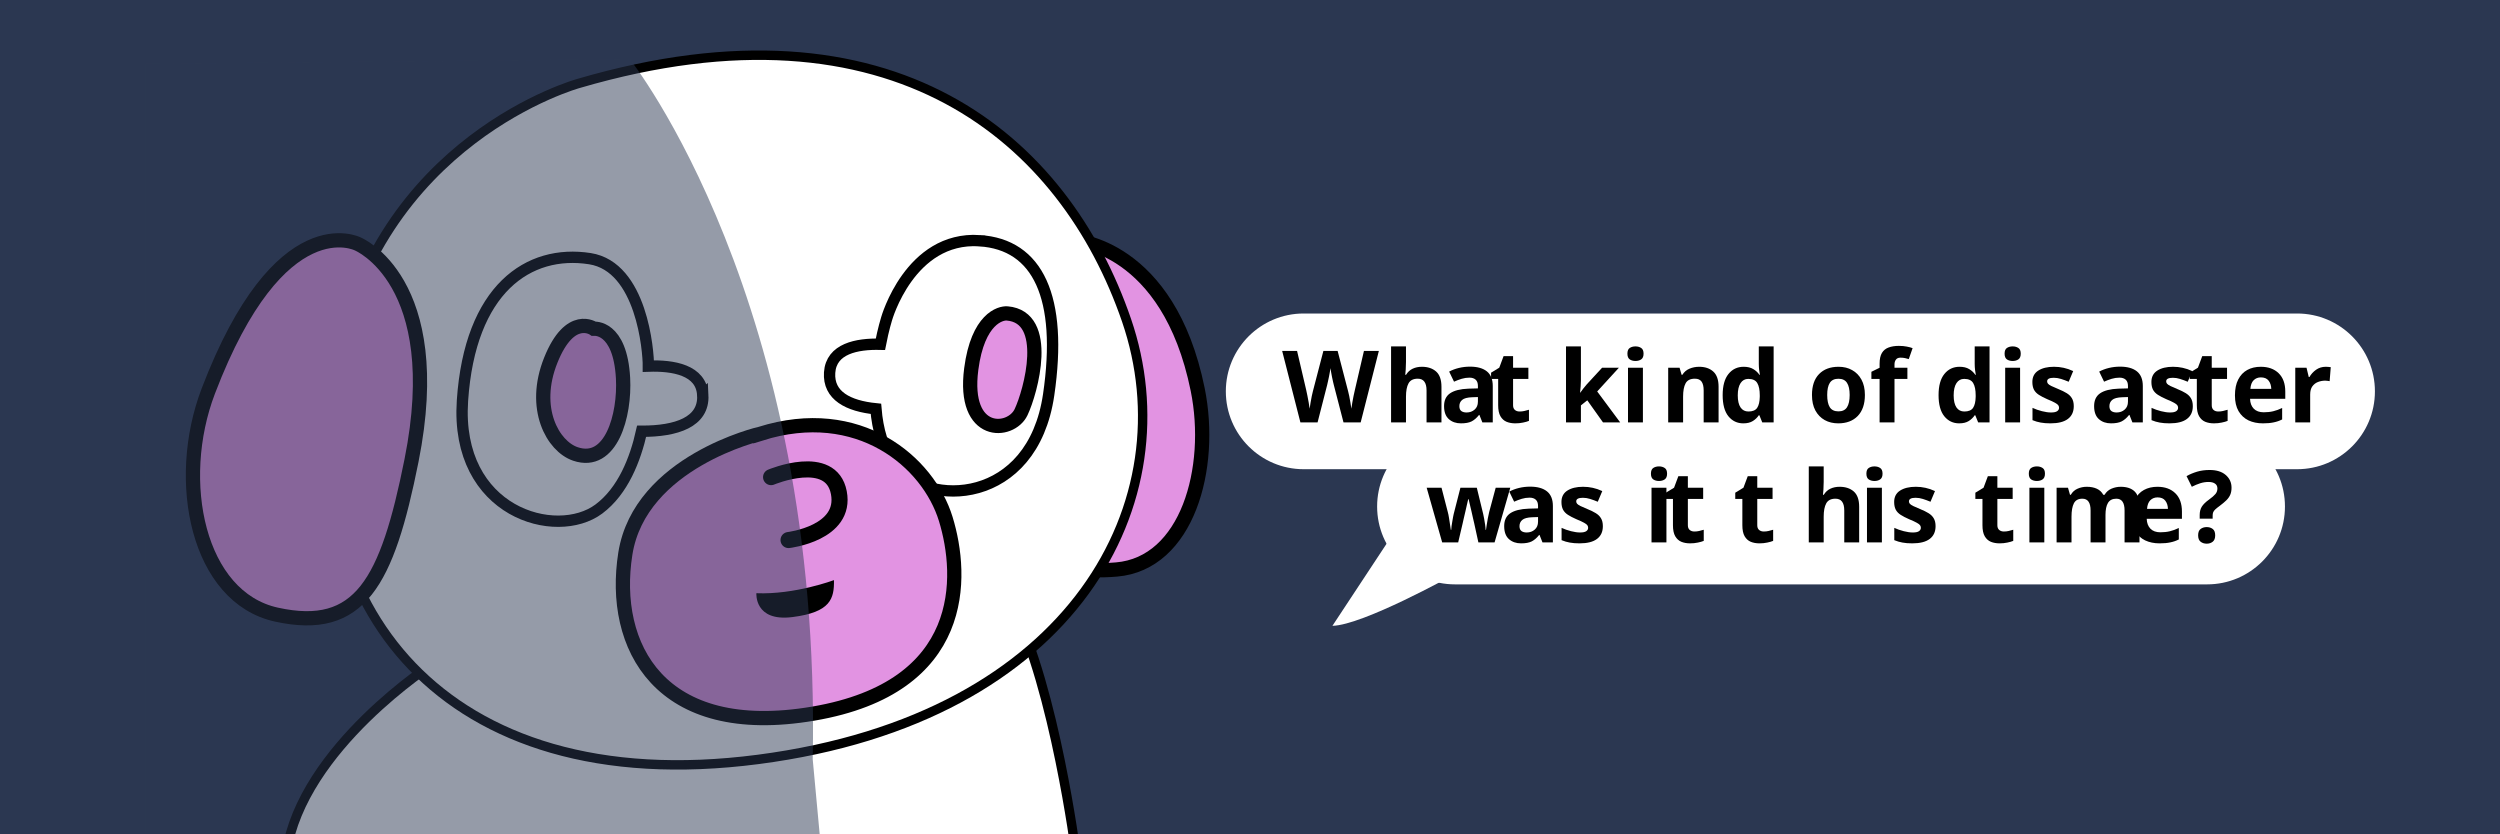
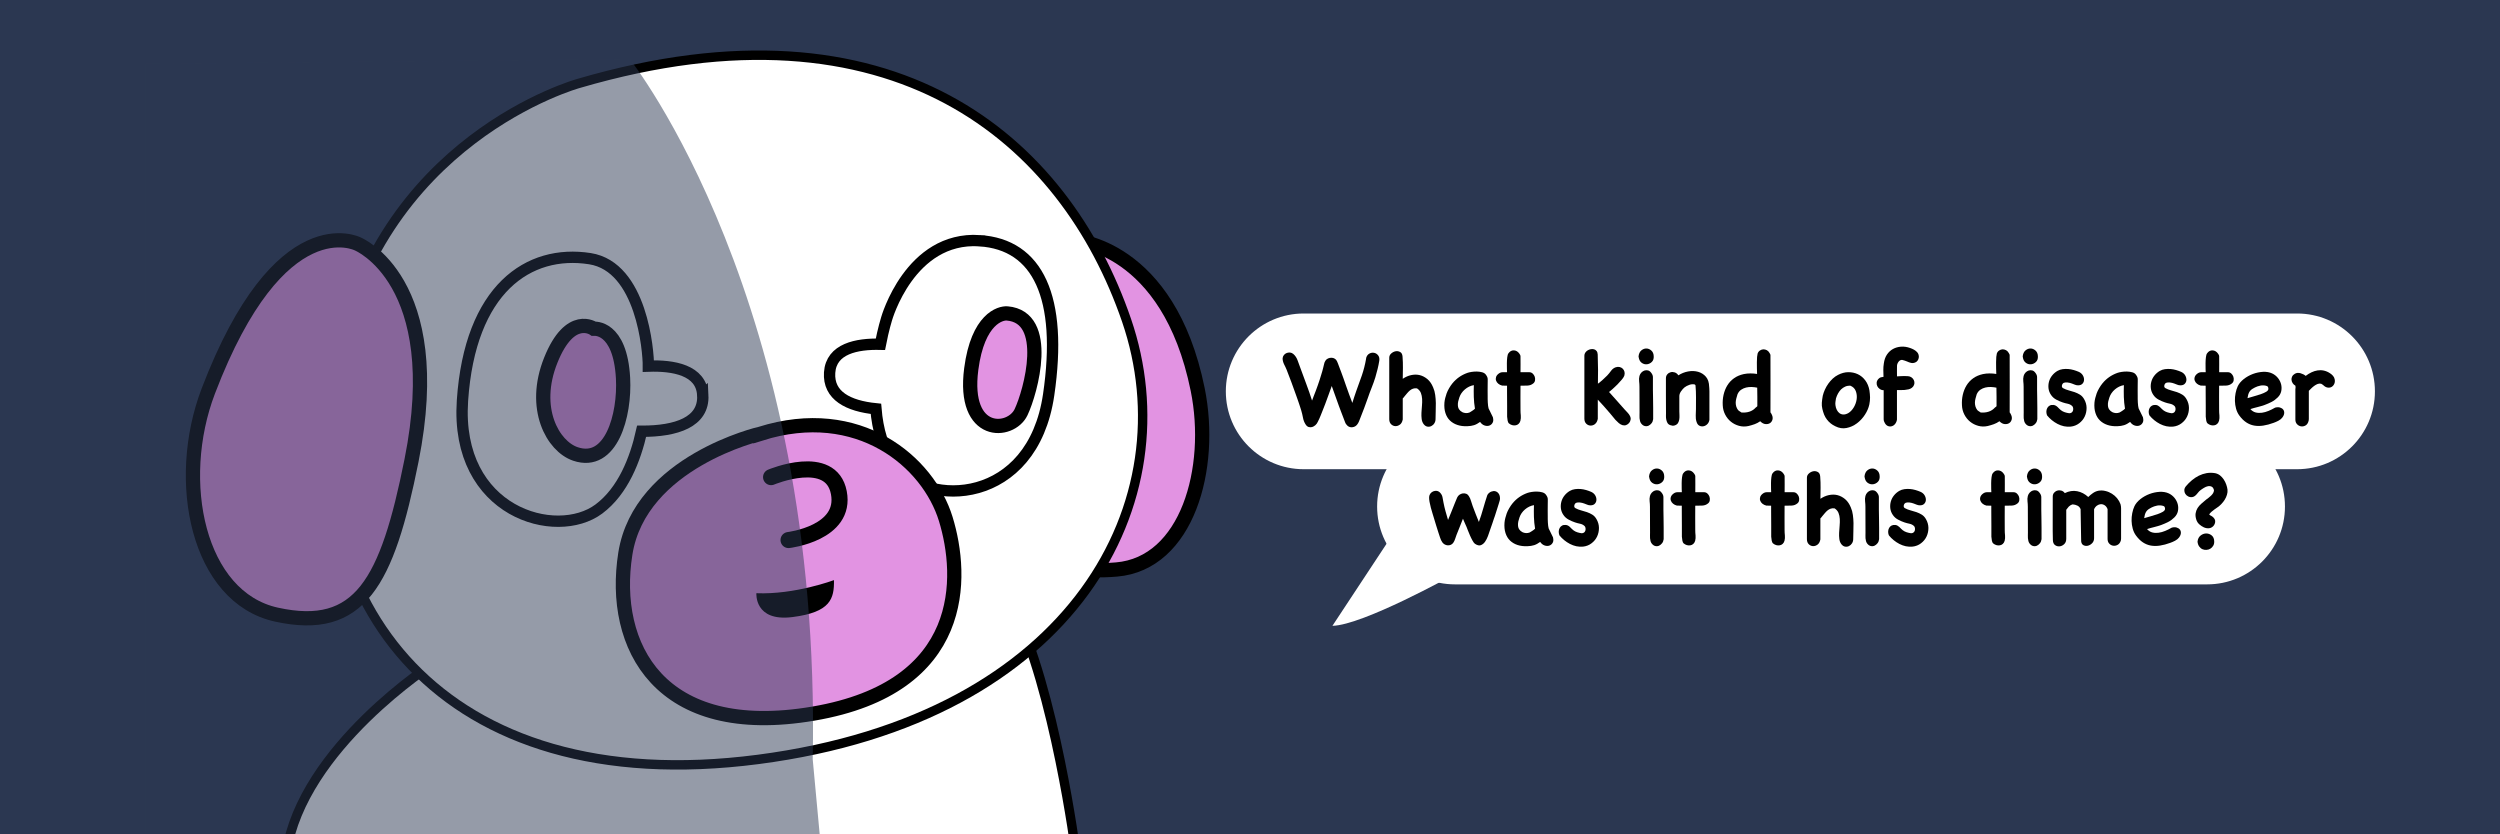
<svg xmlns="http://www.w3.org/2000/svg" id="Layer_1" data-name="Layer 1" width="600" height="200" viewBox="0 0 600 200">
  <rect x="-7.32" y="-4.96" width="614.64" height="209.92" fill="#2b3751" />
  <path d="M104.1,159.16s-31.58,20.21-35.37,45.47h189.47s-5.05-39.16-15.16-59.37l-138.95,13.89Z" fill="#fff" stroke="#000" stroke-linecap="round" stroke-miterlimit="10" stroke-width="2.26" />
  <g>
    <path d="M257.73,57.7s-15.44-1.54-18.75,37.04c-3.31,38.59,13.95,43.22,28.98,41.94,16.99-1.44,23.32-24.3,19.49-43.18-7.05-34.74-29.73-35.81-29.73-35.81Z" fill="#e293e2" stroke="#000" stroke-linecap="round" stroke-miterlimit="10" stroke-width="3.42" />
    <path d="M138.95,20s-48.86,13.31-58.51,68.62c-9.65,55.31,25.13,103.6,101.51,93.64,76.38-9.96,103.14-62.47,88.42-105.39-14.87-43.34-55.9-78.98-131.42-56.87Z" fill="#fff" stroke="#000" stroke-linecap="round" stroke-miterlimit="10" stroke-width="2.26" />
    <path d="M235.08,57.76c-16.74-1.05-22.31,18.79-22.31,18.79,0,0-.76,2.41-1.47,6.07-5.65-.14-11.81,1.04-12.19,6.8-.36,5.56,4.47,8.03,11.11,8.7.4,4.87,1.68,9.73,4.55,13.57,7.64,10.2,33.01,9.68,36.91-16.96,3.42-23.37-2.55-36.08-16.6-36.96Z" fill="#fff" stroke="#000" stroke-linecap="round" stroke-miterlimit="10" stroke-width="2.72" />
    <path d="M85.86,58.54s-18.71-9.63-35.87,35.32c-8.28,21.68-2.51,49.51,16.36,53.65,20.07,4.41,26.56-7.73,32.41-36.97,8.64-43.18-12.9-52-12.9-52Z" fill="#e293e2" stroke="#000" stroke-linecap="round" stroke-miterlimit="10" stroke-width="3.42" />
    <g>
      <path d="M168.66,94.85c-.3-6.1-7.16-7.19-13.05-6.98.03-3.55-1.56-23.83-14.03-25.79-14.73-2.3-28.79,7.23-30.59,34.09-1.8,26.86,22.53,33.62,32.74,25.99,5.78-4.32,8.74-11.86,10.26-18.66,8.33.02,15-2.17,14.68-8.66Z" fill="none" stroke="#000" stroke-linecap="round" stroke-miterlimit="10" stroke-width="2.72" />
      <path d="M142.52,78.9s-5.69-4.04-10.33,7.54c-4.65,11.58.5,20.68,5.91,22.51,8.58,2.91,11.91-9.27,11.43-18.19-.69-12.58-7-11.86-7-11.86Z" fill="#e293e2" stroke="#000" stroke-linecap="round" stroke-miterlimit="10" stroke-width="3.42" />
    </g>
    <path d="M241.72,75.22c-1.56-.13-7.04,1.21-8.62,13.35-2.12,16.3,9.49,15.54,11.95,10.36,2.34-4.92,7.27-22.79-3.33-23.71Z" fill="#e293e2" stroke="#000" stroke-linecap="round" stroke-miterlimit="10" stroke-width="3.42" />
    <path d="M182.49,104.09s-28.91,6.68-32.41,28.8c-3.49,22.12,8.14,44.71,45.18,38.37,37.04-6.35,35.95-32.9,31.73-46.68-4.22-13.78-20.93-27.9-44.5-20.48Z" fill="#e293e2" stroke="#000" stroke-linecap="round" stroke-miterlimit="10" stroke-width="3.42" />
    <path d="M185.06,114.51s14.38-6.05,16.26,3.71c1.88,9.76-12.07,11.39-12.07,11.39" fill="none" stroke="#000" stroke-linecap="round" stroke-miterlimit="10" stroke-width="3.86" />
    <path d="M200.14,139.23s-9.41,3.53-18.61,3.14c0,0-.54,6.89,8.64,5.73,9.17-1.16,10.06-4.41,9.98-8.87Z" />
    <path d="M151.16,14.21s46.11,57.79,43.89,168l2.12,22.82-162.22-.54V15.32l116.21-1.11Z" fill="#2b3751" opacity=".5" />
  </g>
  <g>
    <rect x="294.2" y="75.24" width="275.78" height="37.37" rx="18.68" ry="18.68" fill="#fff" />
    <rect x="330.51" y="102.88" width="217.88" height="37.37" rx="18.68" ry="18.68" fill="#fff" />
    <path d="M348.47,138.15s-21.37,11.88-28.69,12.05l14.71-22.3,13.99,10.25Z" fill="#fff" />
  </g>
-   <text transform="translate(307.72 101.37)" font-family="ChalkboardSE-Bold, 'Chalkboard SE'" font-size="24" font-weight="700">
-     <tspan x="0" y="0" letter-spacing="0em">W</tspan>
-     <tspan x="24.26" y="0">h</tspan>
-     <tspan x="37.84" y="0" letter-spacing="-.07em">a</tspan>
-     <tspan x="49.59" y="0">t ki</tspan>
-     <tspan x="90.77" y="0" letter-spacing=".05em">n</tspan>
-     <tspan x="104.64" y="0">d of dis</tspan>
-     <tspan x="193.85" y="0" letter-spacing=".01em">a</tspan>
-     <tspan x="207.54" y="0" letter-spacing="-.05em">s</tspan>
-     <tspan x="217.27" y="0" letter-spacing="-.05em">t</tspan>
-     <tspan x="227.59" y="0" letter-spacing=".02em">e</tspan>
-     <tspan x="241.27" y="0">r </tspan>
-     <tspan x="34.45" y="28.8">w</tspan>
-     <tspan x="52.27" y="28.8" letter-spacing=".01em">a</tspan>
-     <tspan x="65.95" y="28.8">s </tspan>
-     <tspan x="86.77" y="28.8" letter-spacing="-.07em">i</tspan>
-     <tspan x="91.54" y="28.8">t t</tspan>
-     <tspan x="124.51" y="28.8" letter-spacing=".02em">h</tspan>
-     <tspan x="138.48" y="28.8">is </tspan>
-     <tspan x="165.82" y="28.8" letter-spacing="0em">t</tspan>
-     <tspan x="177.46" y="28.8">i</tspan>
-     <tspan x="183.99" y="28.8" letter-spacing=".02em">m</tspan>
-     <tspan x="202.79" y="28.8">e?</tspan>
-   </text>
+   <g>
+     <path d="M327.85,85.99c.14-.53.4-.9.77-1.11.37-.21.75-.28,1.14-.21.39.07.72.27.98.6.27.33.36.76.29,1.29-.11.67-.24,1.34-.41,2.02-.17.67-.35,1.34-.54,1.99-.27.85-.56,1.68-.89,2.49-.33.81-.63,1.64-.92,2.49-.28.8-.57,1.59-.86,2.37-.29.79-.6,1.58-.92,2.37-.11.27-.22.54-.33.84-.12.29-.26.54-.44.76-.27.35-.63.57-1.09.64-.46.07-.87-.04-1.22-.34-.28-.25-.49-.55-.61-.91-.12-.36-.26-.71-.4-1.05-.16-.42-.34-.89-.54-1.41-.2-.51-.38-.97-.52-1.38-.3-.8-.59-1.6-.86-2.4-.27-.8-.56-1.6-.86-2.4-.25.74-.51,1.46-.78,2.16-.27.7-.53,1.41-.78,2.13-.19.48-.38.95-.56,1.43-.18.48-.36.95-.56,1.41-.12.32-.23.56-.31.73-.08.17-.21.43-.38.78-.12.28-.31.53-.56.76-.25.22-.51.37-.78.45-.27.08-.55.07-.84-.01-.28-.09-.53-.3-.74-.64-.3-.46-.51-1-.62-1.62-.12-.62-.25-1.18-.41-1.7-.11-.32-.21-.64-.3-.95-.1-.32-.2-.63-.31-.93-.11-.32-.22-.64-.33-.95s-.23-.63-.33-.93c-.35-1.03-.72-2.04-1.1-3.04-.38-1-.76-2-1.15-3.01-.07-.21-.17-.43-.29-.65-.12-.22-.24-.45-.34-.69-.11-.24-.19-.48-.25-.72-.06-.24-.08-.47-.07-.7.04-.3.15-.56.33-.77.19-.21.4-.37.65-.46.25-.1.51-.13.8-.11.28.03.54.14.77.33.48.41.84.95,1.07,1.62.24.67.46,1.29.68,1.86.25.62.48,1.24.69,1.87.21.63.44,1.25.69,1.87.25.67.49,1.34.72,1.99.23.65.45,1.32.66,1.99.07-.16.13-.32.19-.49.05-.17.11-.34.19-.52.35-.88.69-1.76.99-2.63.31-.87.6-1.75.86-2.65.09-.25.16-.5.23-.76.06-.26.13-.51.2-.76.12-.42.2-.76.24-.99.04-.24.14-.5.32-.78.16-.25.37-.43.64-.54.27-.11.54-.17.82-.16.28,0,.54.08.78.23.24.14.42.35.54.64.05.11.12.27.21.49.09.22.18.46.27.72.09.26.18.5.27.72.09.22.15.38.19.49.21.57.42,1.12.61,1.67.19.55.39,1.11.58,1.67.25.73.5,1.44.76,2.13.26.7.52,1.39.78,2.08.16-.46.31-.93.45-1.41.14-.48.3-.95.48-1.41.48-1.27.93-2.55,1.37-3.82.43-1.27.76-2.57.99-3.9l.03-.16Z" />
+     <path d="M335.97,101.91c-.35.26-.72.38-1.1.36-.38-.02-.72-.17-1.01-.46-.29-.29-.44-.69-.44-1.21v-14.74c0-.41.16-.75.48-1.03.32-.28.67-.46,1.06-.53.39-.07.75,0,1.09.19.34.19.52.56.56,1.09.07.92.1,1.82.09,2.69,0,.88-.02,1.75-.04,2.64.65-.44,1.33-.74,2.04-.89.71-.15,1.39-.15,2.04.01.65.16,1.26.48,1.83.95.57.48,1.03,1.14,1.38,1.99.25.57.42,1.17.5,1.82.09.65.14,1.3.15,1.96,0,.66,0,1.32-.03,1.98-.03.65-.04,1.27-.04,1.86,0,.37-.1.71-.29,1.01-.19.3-.44.52-.73.66-.29.14-.6.19-.93.13-.33-.05-.62-.25-.89-.58-.27-.35-.43-.77-.49-1.25-.06-.48-.08-.99-.05-1.52.03-.54.07-1.09.12-1.66.05-.57.07-1.11.04-1.63-.03-.52-.13-1-.3-1.45-.18-.44-.49-.8-.93-1.09-.35-.05-.67-.03-.95.07-.28.1-.54.24-.77.44-.23.19-.45.42-.65.66-.2.25-.41.5-.62.74-.05.09-.11.17-.19.25-.07.08-.15.16-.24.25v5.04c-.11.58-.34,1-.69,1.26Z" />
+     <path d="M358.3,100.2c.14.51.11.94-.08,1.27-.19.34-.46.56-.81.68-.34.11-.72.1-1.13-.04-.41-.14-.76-.42-1.06-.85-.5.37-.98.63-1.45.78-.47.15-1,.23-1.6.25-.9.04-1.71-.07-2.41-.31-.71-.24-1.3-.6-1.79-1.07-.49-.48-.84-1.07-1.07-1.79-.23-.72-.31-1.54-.24-2.48.04-.39.1-.77.2-1.14.1-.37.21-.73.33-1.09.14-.39.34-.8.6-1.25.26-.44.52-.82.78-1.14.95-1.17,2.15-2.01,3.58-2.52.25-.09.58-.17,1.01-.24.42-.07.85-.1,1.29-.09.43,0,.85.07,1.25.17.4.11.69.29.89.56.16.21.27.4.34.56.07.16.11.33.12.5,0,.18,0,.37,0,.57,0,.2-.01.46-.01.76,0,.5,0,.98-.01,1.45,0,.47,0,.94.01,1.42v.62c0,.26,0,.53.03.81.02.28.04.55.07.81.03.26.07.46.12.62l1.06,2.17ZM352.67,99.01c.19-.12.42-.26.66-.41.25-.15.47-.32.66-.52-.16-.94-.25-1.87-.28-2.81-.03-.94-.02-1.88.01-2.84-.8.14-1.51.49-2.15,1.03-.64.55-1.08,1.19-1.33,1.94-.11.3-.19.61-.27.93-.07.32-.1.63-.08.93.02.41.12.75.32,1.02.19.27.43.48.7.62.27.14.57.22.88.24.31.02.6-.03.86-.13Z" />
+     <path d="M360.5,92.54c-.35-.09-.66-.24-.91-.45-.26-.21-.43-.46-.53-.74-.1-.28-.1-.57,0-.88.1-.3.31-.57.65-.82.28-.21.6-.32.95-.32h1.03c0-.12,0-.39-.03-.81-.02-.42-.02-.87-.01-1.37,0-.49.04-.97.09-1.42.05-.45.15-.76.29-.94.35-.49.79-.73,1.31-.7.52.03.95.28,1.29.76.07.09.14.19.2.32.06.12.09.24.09.34.02.64.02,1.27.01,1.91,0,.64-.01,1.27-.01,1.91h2.1c.32,0,.59.11.82.32.23.21.39.46.49.74.1.28.12.57.08.88-.04.3-.18.55-.41.74-.41.34-.88.51-1.42.53-.54.02-1.09.03-1.66.03,0,.97,0,1.95-.01,2.92,0,.97,0,1.95.01,2.92,0,.42.02.86.07,1.3.04.44.01.87-.09,1.27-.09.32-.24.57-.45.76-.21.19-.45.3-.72.34-.27.04-.54.03-.82-.05-.28-.08-.55-.23-.8-.44-.12-.12-.22-.34-.28-.64-.06-.3-.1-.62-.12-.95-.02-.39-.02-.8,0-1.25v-1.38c0-.57,0-1.15-.01-1.76s-.01-1.19-.01-1.74v-1.3l-1.19-.03Z" />
+     <path d="M382.8,101.78c-.35.26-.72.38-1.1.36-.38-.02-.72-.17-1.01-.46-.29-.29-.44-.69-.44-1.21v-15.12c0-.27.07-.51.23-.73.15-.22.34-.4.57-.54.23-.14.48-.23.76-.28.27-.04.53-.04.76.03.23.06.43.19.6.4.17.2.26.48.28.84.05,1.38.08,2.62.08,3.71s0,2.2-.03,3.31c.41-.3.79-.61,1.15-.94.36-.33.72-.67,1.07-1.02.32-.34.63-.71.93-1.13.3-.42.68-.7,1.14-.86.34-.11.65-.12.94-.05.29.07.54.21.74.41.2.2.34.45.41.74.07.29.05.61-.05.94-.09.25-.29.56-.6.93-.31.37-.65.75-1.03,1.14-.38.39-.76.75-1.13,1.07-.37.33-.67.58-.9.76.62.67,1.23,1.35,1.83,2.04.6.69,1.21,1.38,1.83,2.07.27.3.52.57.76.81.24.24.45.53.62.86.14.28.19.57.13.88-.05.3-.17.56-.36.78s-.42.38-.69.49c-.27.11-.57.11-.89.03-.3-.09-.59-.25-.88-.49-.28-.24-.55-.5-.81-.78-.26-.28-.5-.57-.73-.88-.23-.3-.44-.56-.64-.77-.48-.55-.95-1.09-1.42-1.63-.47-.54-.95-1.06-1.45-1.58v4.61c-.11.58-.34,1-.69,1.26Z" />
+     <path d="M393.25,85.54c.07-.65.3-1.14.68-1.45.38-.31.78-.46,1.21-.45.42,0,.82.17,1.18.49.36.32.55.77.57,1.35.04.6-.12,1.07-.46,1.39-.34.33-.74.51-1.18.56-.44.04-.86-.07-1.25-.36-.39-.28-.63-.73-.72-1.35l-.03-.19ZM396.75,100.63c-.04.35-.16.67-.37.94-.21.27-.46.47-.73.6-.27.12-.57.15-.89.08-.32-.07-.6-.27-.85-.58-.14-.18-.24-.38-.3-.6-.06-.22-.1-.45-.12-.69-.02-.24-.02-.48-.01-.72,0-.24.01-.45.01-.65-.02-1.04-.02-2.08-.01-3.1,0-1.03,0-2.06-.01-3.1,0-.42-.03-.85-.08-1.29-.05-.43-.03-.86.08-1.29.09-.32.24-.59.46-.82.22-.23.47-.39.74-.48.27-.09.56-.1.85-.03.29.07.54.26.76.56.28.35.42.7.42,1.05v3.06c0,.6,0,1.19.03,1.78.02.85.03,1.7.03,2.55v2.73Z" />
+     <path d="M410.27,100.68c-.05.44-.22.8-.49,1.09-.27.28-.58.46-.93.53-.34.07-.68.03-.99-.13-.32-.16-.55-.47-.69-.93-.16-.49-.22-1.01-.19-1.55.04-.54.05-1.04.05-1.5,0-.95,0-1.9.01-2.85,0-.95-.03-1.9-.12-2.85-.02-.04-.04-.07-.05-.09-.02-.03-.05-.07-.11-.12-.41-.11-.84-.08-1.3.08-.46.16-.85.36-1.17.61-.28.23-.56.54-.84.94-.27.4-.41.78-.41,1.15v3.66c0,.28,0,.59.03.93.02.34,0,.66-.04.98-.04.32-.15.61-.3.88-.16.27-.42.46-.77.58-.19.07-.38.1-.54.08-.17-.02-.35-.06-.54-.13-.32-.11-.55-.29-.69-.54-.14-.26-.24-.53-.29-.82s-.08-.57-.07-.85c0-.27.01-.49.01-.65,0-.41,0-.99-.01-1.76,0-.77-.01-1.58-.01-2.43v-4.19c0-.39.11-.71.34-.97.23-.26.5-.42.81-.5.31-.08.64-.06.98.05.34.12.63.35.86.7.71-.46,1.48-.77,2.33-.93.85-.16,1.65-.13,2.4.08.75.21,1.38.61,1.88,1.19.5.58.76,1.39.78,2.41,0,.04,0,.14.03.32.02.18.03.42.03.74v6.79Z" />
+     <path d="M425.1,99.25c.3.51.4.97.31,1.38-.1.41-.3.71-.6.91-.3.2-.67.28-1.1.24-.43-.04-.85-.27-1.26-.68-.42.3-.87.53-1.33.7-.46.17-.95.31-1.46.44-.8.18-1.56.16-2.29-.04-.73-.2-1.38-.53-1.95-.99-.57-.46-1.03-1.03-1.38-1.71-.35-.68-.55-1.42-.58-2.21-.05-.88.01-1.73.2-2.55.19-.81.48-1.56.89-2.23.41-.67.94-1.25,1.6-1.72.66-.48,1.45-.81,2.35-1.01.53-.11,1.06-.16,1.6-.16s1.07.04,1.6.13c-.02-.39-.03-.84-.04-1.34,0-.5-.01-.99-.01-1.47s.02-.91.05-1.29c.04-.38.08-.65.13-.81.12-.32.31-.56.57-.73.26-.17.53-.26.81-.27.28,0,.56.06.84.21.27.15.49.38.65.68.04.09.08.17.13.25.05.08.08.16.08.25.02,2.32.02,4.61.01,6.87,0,2.26-.01,4.55-.01,6.87.07.11.13.19.19.27ZM421.41,97.79c.04-.05.1-.11.2-.16.1-.05.15-.12.15-.21v-2.19c0-.72,0-1.45-.03-2.19-.42-.09-.87-.14-1.33-.16-.46-.02-.91.03-1.34.13-.43.11-.83.28-1.19.53-.36.25-.65.6-.86,1.06-.11.34-.2.67-.29,1.01-.09.34-.14.66-.15.98,0,.32.03.63.12.94.09.31.24.61.45.89.07.07.15.14.25.21.1.07.29.19.57.37.65.05,1.28,0,1.87-.19.59-.18,1.12-.52,1.58-1.03Z" />
+     <path d="M437.45,95.03c.12-.51.3-1.02.52-1.51.22-.49.49-.97.81-1.42.32-.45.68-.86,1.07-1.23.4-.37.83-.67,1.29-.9.81-.42,1.63-.64,2.45-.65.82,0,1.59.16,2.29.49.71.34,1.31.84,1.8,1.5.49.66.82,1.45.98,2.37.09.6.14,1.17.15,1.71,0,.54-.05,1.1-.17,1.68-.18.83-.53,1.66-1.07,2.48-.54.82-1.18,1.51-1.94,2.07-.75.56-1.57.92-2.47,1.1-.89.18-1.79.04-2.69-.42-.41-.19-.77-.42-1.1-.68s-.62-.56-.89-.91c-.3-.39-.54-.8-.7-1.22s-.3-.87-.41-1.33c-.12-.49-.17-.99-.13-1.5.04-.5.1-.99.19-1.47l.03-.16ZM440.64,95.59c-.05.28-.1.56-.13.84-.04.27-.04.55,0,.84.05.41.16.78.33,1.11.17.34.39.6.66.8.27.19.59.3.94.3.35,0,.73-.1,1.14-.33.51-.3.95-.76,1.33-1.39.37-.63.6-1.28.69-1.96.09-.68.02-1.33-.21-1.94-.23-.61-.68-1.05-1.35-1.31-.44,0-.85.08-1.22.25-.37.17-.69.39-.97.66-.27.27-.51.6-.72.97-.2.37-.37.76-.49,1.17Z" />
+     <path d="M454.9,101.69c-.23.28-.5.48-.8.58-.3.11-.61.11-.93,0-.32-.11-.58-.34-.8-.72-.09-.14-.16-.29-.21-.45-.05-.16-.08-.32-.08-.48v-6.97c-.34,0-.64-.09-.92-.28-.27-.19-.48-.42-.61-.69-.13-.27-.18-.57-.15-.88.04-.31.18-.6.42-.86.18-.19.37-.32.57-.38.2-.06.42-.1.65-.12-.02-.55-.03-1.09-.04-1.62s.03-1.06.12-1.59c.11-.83.35-1.54.74-2.12.39-.58.87-1.03,1.45-1.35.57-.32,1.22-.5,1.92-.56.71-.05,1.44.05,2.2.32.32.11.62.24.91.4.29.16.55.36.78.61.16.18.27.38.34.62.07.24.08.48.04.72-.04.24-.13.46-.27.66-.13.2-.32.36-.57.46-.34.14-.67.18-.99.11-.33-.07-.65-.19-.97-.34-.19-.07-.38-.14-.56-.21-.18-.07-.36-.12-.56-.16-.19-.04-.37,0-.53.08-.16.09-.3.21-.41.36-.11.15-.2.32-.27.5s-.09.37-.09.54c-.02.41-.02.82-.01,1.23,0,.42.01.83.01,1.23.27-.02.55-.04.85-.05.3-.02.6-.03.89-.03s.56,0,.81.03c.25.02.44.05.58.11.28.11.51.27.69.49.18.22.29.46.34.72.05.26.03.52-.07.78-.1.27-.27.5-.52.69-.23.18-.5.3-.8.37-.3.07-.62.12-.95.15-.34.03-.66.04-.98.03-.32,0-.6-.01-.85-.01v7.08c-.05.39-.19.72-.42,1.01Z" />
+     <path d="M482.51,99.25c.3.51.4.97.31,1.38-.1.41-.3.71-.6.91-.3.2-.67.28-1.1.24-.43-.04-.85-.27-1.26-.68-.42.3-.87.53-1.33.7-.46.17-.95.31-1.46.44-.8.18-1.56.16-2.29-.04-.73-.2-1.38-.53-1.95-.99-.57-.46-1.03-1.03-1.38-1.71-.35-.68-.55-1.42-.58-2.21-.05-.88.01-1.73.2-2.55.19-.81.48-1.56.89-2.23.41-.67.94-1.25,1.6-1.72.66-.48,1.45-.81,2.35-1.01.53-.11,1.06-.16,1.6-.16s1.07.04,1.6.13c-.02-.39-.03-.84-.04-1.34,0-.5-.01-.99-.01-1.47s.02-.91.05-1.29c.04-.38.08-.65.13-.81.12-.32.31-.56.57-.73.26-.17.53-.26.81-.27.28,0,.56.06.84.21.27.15.49.38.65.68.04.09.08.17.13.25.05.08.08.16.08.25.02,2.32.02,4.61.01,6.87,0,2.26-.01,4.55-.01,6.87.07.11.13.19.19.27ZM478.82,97.79c.04-.05.1-.11.2-.16.1-.05.15-.12.15-.21v-2.19c0-.72,0-1.45-.03-2.19-.42-.09-.87-.14-1.33-.16-.46-.02-.91.03-1.34.13-.43.11-.83.28-1.19.53-.36.25-.65.6-.86,1.06-.11.34-.2.67-.29,1.01-.09.34-.14.66-.15.98,0,.32.03.63.12.94.09.31.24.61.45.89.07.07.15.14.25.21.1.07.29.19.57.37.65.05,1.28,0,1.87-.19.59-.18,1.12-.52,1.58-1.03Z" />
+     <path d="M485.45,85.54c.07-.65.3-1.14.68-1.45.38-.31.78-.46,1.21-.45.42,0,.82.17,1.18.49.36.32.55.77.57,1.35.04.6-.12,1.07-.46,1.39-.34.33-.74.51-1.18.56-.44.04-.86-.07-1.25-.36-.39-.28-.63-.73-.72-1.35l-.03-.19ZM488.95,100.63c-.04.35-.16.67-.37.94-.21.27-.46.47-.73.6-.27.12-.57.15-.89.08-.32-.07-.6-.27-.85-.58-.14-.18-.24-.38-.3-.6-.06-.22-.1-.45-.12-.69-.02-.24-.02-.48-.01-.72,0-.24.01-.45.01-.65-.02-1.04-.02-2.08-.01-3.1,0-1.03,0-2.06-.01-3.1,0-.42-.03-.85-.08-1.29-.05-.43-.03-.86.08-1.29.09-.32.24-.59.46-.82.22-.23.47-.39.74-.48.27-.09.56-.1.85-.03.29.07.54.26.76.56.28.35.42.7.42,1.05v3.06c0,.6,0,1.19.03,1.78.02.85.03,1.7.03,2.55v2.73Z" />
+     <path d="M491.26,99.59c-.11-.3-.15-.6-.13-.89.02-.29.09-.56.23-.8.13-.24.32-.42.57-.56s.55-.18.9-.15c.19.02.37.07.53.16.16.09.31.19.44.32.13.12.27.26.4.4.13.14.27.27.41.37.3.23.62.4.95.5.34.11.69.19,1.06.24.25,0,.45-.06.6-.19.15-.12.25-.27.3-.45.05-.18.07-.37.04-.57-.03-.2-.09-.37-.2-.49-.3-.3-.67-.49-1.1-.58-.43-.09-.84-.19-1.21-.32-.53-.18-1.05-.4-1.56-.68-.51-.27-.93-.65-1.25-1.13-.34-.49-.53-1.02-.6-1.58-.06-.56-.02-1.1.13-1.63.15-.53.4-1.02.76-1.46.35-.44.78-.8,1.27-1.09.37-.21.78-.35,1.22-.41.44-.06.89-.07,1.34-.04.45.04.9.12,1.34.25s.85.28,1.22.44c.42.19.74.47.95.82.21.35.31.71.3,1.07,0,.36-.13.68-.37.94s-.59.4-1.05.4c-.28,0-.54-.05-.77-.15-.23-.1-.47-.19-.72-.28-.32-.12-.66-.21-1.03-.25-.37-.04-.67-.02-.9.07-.07.02-.15.08-.24.17-.09.1-.16.22-.2.36-.04.14-.05.28-.03.42.03.14.12.26.28.34.42.23.88.41,1.35.53.48.12.95.27,1.41.42.46.16.89.36,1.29.61.4.25.73.6.99,1.06.39.67.59,1.37.6,2.11,0,.73-.14,1.42-.44,2.06-.3.64-.74,1.18-1.33,1.63s-1.26.72-2.04.81c-.55.05-1.09.02-1.62-.09-.53-.12-1.04-.3-1.54-.56-.5-.26-.95-.56-1.38-.91-.42-.35-.8-.72-1.11-1.11l-.08-.16Z" />
+     <path d="M514.31,100.2c.14.51.11.94-.08,1.27-.19.34-.46.56-.81.68-.34.11-.72.1-1.13-.04-.41-.14-.76-.42-1.06-.85-.5.37-.98.63-1.45.78-.47.15-1,.23-1.6.25-.9.04-1.71-.07-2.41-.31-.71-.24-1.3-.6-1.79-1.07-.49-.48-.84-1.07-1.07-1.79-.23-.72-.31-1.54-.24-2.48.04-.39.1-.77.2-1.14.1-.37.21-.73.33-1.09.14-.39.34-.8.6-1.25.26-.44.52-.82.78-1.14.95-1.17,2.15-2.01,3.58-2.52.25-.09.58-.17,1.01-.24.42-.07.85-.1,1.29-.09.43,0,.85.07,1.25.17s.69.29.89.56c.16.21.27.4.34.56.07.16.11.33.12.5,0,.18,0,.37,0,.57,0,.2-.01.46-.01.76,0,.5,0,.98-.01,1.45,0,.47,0,.94.01,1.42v.62c0,.26,0,.53.03.81.02.28.04.55.07.81.03.26.07.46.12.62l1.06,2.17ZM508.68,99.01c.19-.12.42-.26.66-.41.25-.15.47-.32.66-.52-.16-.94-.25-1.87-.28-2.81-.03-.94-.02-1.88.01-2.84-.8.14-1.51.49-2.15,1.03-.64.55-1.08,1.19-1.33,1.94-.11.3-.19.61-.27.93-.07.32-.1.63-.08.93.02.41.12.75.32,1.02.19.27.43.48.7.62.27.14.57.22.88.24.31.02.6-.03.86-.13Z" />
+     <path d="M515.82,99.59c-.11-.3-.15-.6-.13-.89s.09-.56.23-.8c.13-.24.32-.42.57-.56.25-.13.55-.18.9-.15.19.02.37.07.53.16.16.09.3.19.44.32.13.12.27.26.4.4.13.14.27.27.41.37.3.23.62.4.95.5.34.11.69.19,1.06.24.25,0,.45-.06.6-.19.15-.12.25-.27.3-.45.05-.18.07-.37.04-.57-.03-.2-.09-.37-.2-.49-.3-.3-.67-.49-1.1-.58-.43-.09-.84-.19-1.21-.32-.53-.18-1.05-.4-1.56-.68-.51-.27-.93-.65-1.25-1.13-.34-.49-.53-1.02-.6-1.58s-.02-1.1.13-1.63c.15-.53.4-1.02.76-1.46.35-.44.78-.8,1.27-1.09.37-.21.78-.35,1.22-.41.44-.06.89-.07,1.34-.04.45.04.9.12,1.34.25.44.13.85.28,1.22.44.42.19.74.47.95.82.21.35.31.71.31,1.07,0,.36-.13.68-.37.94-.24.27-.59.4-1.05.4-.28,0-.54-.05-.77-.15-.23-.1-.47-.19-.72-.28-.32-.12-.66-.21-1.03-.25-.37-.04-.67-.02-.9.07-.07.02-.15.08-.24.17-.09.1-.16.22-.2.36-.04.14-.05.28-.03.42.03.14.12.26.28.34.42.23.88.41,1.35.53.48.12.95.27,1.41.42.46.16.89.36,1.29.61.4.25.73.6.99,1.06.39.67.59,1.37.6,2.11,0,.73-.14,1.42-.44,2.06-.3.64-.74,1.18-1.33,1.63s-1.26.72-2.04.81c-.55.05-1.09.02-1.62-.09-.53-.12-1.04-.3-1.54-.56-.5-.26-.95-.56-1.38-.91-.42-.35-.8-.72-1.11-1.11l-.08-.16Z" />
+     <path d="M528.18,92.54c-.35-.09-.66-.24-.91-.45-.26-.21-.43-.46-.53-.74-.1-.28-.1-.57,0-.88.1-.3.31-.57.65-.82.28-.21.6-.32.95-.32h1.03c0-.12,0-.39-.03-.81-.02-.42-.02-.87-.01-1.37,0-.49.04-.97.09-1.42.05-.45.15-.76.29-.94.35-.49.79-.73,1.31-.7.52.03.95.28,1.29.76.07.09.14.19.2.32.06.12.09.24.09.34.02.64.02,1.27.01,1.91,0,.64-.01,1.27-.01,1.91h2.09c.32,0,.59.11.82.32.23.21.39.46.49.74.1.28.12.57.08.88-.04.3-.18.55-.41.74-.41.34-.88.51-1.42.53-.54.02-1.09.03-1.66.03,0,.97,0,1.95-.01,2.92,0,.97,0,1.95.01,2.92,0,.42.02.86.07,1.3.04.44.01.87-.09,1.27-.09.32-.24.57-.45.76-.21.19-.45.3-.72.34-.27.04-.54.03-.82-.05-.28-.08-.55-.23-.8-.44-.12-.12-.22-.34-.28-.64-.06-.3-.1-.62-.12-.95-.02-.39-.02-.8,0-1.25v-1.38c0-.57,0-1.15-.01-1.76,0-.61-.01-1.19-.01-1.74v-1.3l-1.19-.03Z" />
+     <path d="M546.08,97.82c.42-.11.8-.11,1.13-.01.33.1.58.26.76.49.18.23.26.51.24.85-.02.34-.17.69-.45,1.06-.23.3-.55.56-.95.77-.41.21-.79.38-1.14.5-.87.32-1.69.54-2.47.66-.78.12-1.51.12-2.19,0-.68-.12-1.32-.38-1.91-.77-.59-.39-1.15-.94-1.66-1.64-.35-.48-.61-1.02-.78-1.63s-.26-1.23-.28-1.87c-.02-.64.04-1.26.16-1.88.12-.62.3-1.18.53-1.67.3-.62.78-1.18,1.43-1.7.65-.51,1.38-.92,2.17-1.22.8-.3,1.61-.47,2.44-.52.83-.04,1.56.08,2.2.38.53.25.99.61,1.37,1.07.38.47.64.98.78,1.52.14.55.15,1.1.04,1.66-.12.56-.4,1.07-.86,1.52-.44.44-.93.8-1.46,1.07-.53.27-1.08.51-1.64.72-.57.2-1.15.38-1.74.52-.59.14-1.16.3-1.71.48.37.42.8.69,1.27.81.48.12.98.14,1.5.07.52-.07,1.05-.22,1.58-.44.53-.22,1.02-.46,1.48-.73l.16-.08ZM540.72,93.25c-.41.23-.71.52-.9.86-.19.34-.34.83-.42,1.45.46-.14.98-.29,1.55-.45.57-.16,1.12-.33,1.63-.5.51-.18.95-.37,1.3-.58.35-.21.53-.44.53-.69,0-.14-.02-.28-.07-.41-.04-.13-.14-.23-.28-.28-.5-.18-1.01-.21-1.54-.11-.53.11-.97.26-1.33.45l-.48.27Z" />
+     <path d="M550.93,93.19c.02-.11,0-.32-.03-.62-.28-.16-.5-.36-.66-.61-.16-.25-.25-.51-.28-.8-.03-.28.03-.55.16-.81.13-.26.35-.47.65-.65.41-.23.85-.27,1.34-.13.49.14.91.35,1.26.64.44-.34.9-.62,1.38-.85.48-.23.96-.38,1.46-.46.49-.08,1-.07,1.51.04.51.11,1.02.33,1.51.66.25.16.48.36.69.6.21.24.34.51.4.81.09.44.05.83-.11,1.15-.16.33-.38.57-.66.72-.28.15-.6.19-.95.13-.35-.06-.69-.25-1.01-.57-.11-.07-.18-.13-.23-.17-.04-.04-.14-.1-.28-.17-.28-.07-.56-.05-.84.05-.27.11-.54.25-.8.44-.26.19-.5.39-.72.61-.22.22-.42.42-.6.6v6.76c0,.27-.05.52-.16.77-.16.41-.41.69-.76.85-.34.16-.69.2-1.03.13-.34-.07-.65-.25-.9-.53-.26-.28-.38-.65-.38-1.09v-7.43c0,.07,0,.05.03-.07Z" />
+     <path d="M357,118.71c.27-.35.57-.6.92-.73s.67-.16.97-.08c.3.08.56.26.77.54.21.28.33.66.34,1.14.02.27-.09.74-.33,1.43-.24.69-.53,1.59-.86,2.7-.02.07-.05.16-.09.27-.04.11-.11.28-.19.53-.08.25-.19.59-.34,1.03-.15.44-.36,1.03-.62,1.78-.12.37-.28.81-.46,1.33-.19.51-.42.97-.7,1.37-.28.4-.62.67-1.01.82-.39.15-.86.04-1.41-.33-.18-.12-.37-.38-.58-.76-.21-.38-.42-.79-.61-1.23-.19-.44-.37-.86-.52-1.26-.15-.4-.25-.66-.3-.78-.12-.28-.27-.6-.42-.94s-.31-.69-.45-1.05l-.16.4c-.23.58-.46,1.17-.69,1.75-.23.58-.46,1.16-.69,1.72-.12.3-.24.63-.34.98-.11.35-.26.66-.45.93-.16.23-.36.39-.6.49-.24.1-.48.14-.73.12-.25-.02-.48-.08-.7-.2-.22-.12-.41-.28-.57-.49-.25-.35-.44-.76-.58-1.22-.14-.46-.28-.88-.42-1.27-.19-.55-.37-1.11-.53-1.68-.16-.57-.33-1.13-.5-1.66-.09-.28-.2-.65-.34-1.11-.14-.46-.28-.93-.41-1.42-.13-.49-.24-.96-.32-1.42-.08-.46-.11-.84-.09-1.14.02-.3.12-.57.3-.81.19-.24.41-.42.68-.53.27-.11.54-.15.84-.12.29.04.55.17.78.4.34.35.54.73.61,1.13.07.4.15.83.24,1.29.14.71.3,1.41.49,2.09.19.69.38,1.38.6,2.07.07-.16.15-.35.24-.58.09-.23.23-.57.42-1.03.16-.39.31-.77.46-1.14.15-.37.3-.74.44-1.11.11-.27.21-.53.32-.78.11-.26.21-.51.32-.76.12-.27.31-.48.54-.65.24-.17.5-.27.78-.32.28-.04.56-.02.82.08.27.1.48.28.64.54.23.35.41.75.53,1.18.12.43.26.84.4,1.23.25.64.49,1.28.73,1.92.24.65.49,1.28.76,1.9.39-1.06.73-2.13,1.03-3.2.3-1.07.63-2.13.98-3.2l.11-.16Z" />
+     <path d="M372.72,129c.14.51.11.94-.08,1.27-.19.34-.46.56-.81.68-.34.11-.72.1-1.13-.04-.41-.14-.76-.42-1.06-.85-.5.37-.98.63-1.45.78-.47.15-1,.23-1.6.25-.9.04-1.71-.07-2.41-.3-.71-.24-1.3-.6-1.79-1.07-.49-.48-.84-1.07-1.07-1.79-.23-.72-.31-1.54-.24-2.48.04-.39.1-.77.2-1.14.1-.37.21-.73.33-1.09.14-.39.34-.8.6-1.25.26-.44.52-.82.78-1.14.95-1.17,2.15-2.01,3.58-2.52.25-.09.58-.17,1.01-.24.42-.07.85-.1,1.29-.09.43,0,.85.07,1.25.17.4.11.69.29.89.56.16.21.27.4.34.56.07.16.11.33.12.5,0,.18,0,.37,0,.57,0,.2-.01.46-.01.76,0,.5,0,.98-.01,1.45,0,.47,0,.94.01,1.42v.62c0,.26,0,.53.03.81.02.28.04.55.07.81.03.26.07.46.12.62l1.06,2.17ZM367.1,127.81c.19-.12.42-.26.66-.41.25-.15.47-.32.66-.52-.16-.94-.25-1.87-.28-2.81-.03-.94-.02-1.88.01-2.84-.8.14-1.51.49-2.15,1.03-.64.55-1.08,1.19-1.33,1.94-.11.3-.19.61-.27.93-.07.32-.1.63-.08.93.02.41.12.75.32,1.02.19.27.43.48.7.62.27.14.57.22.88.24.31.02.6-.03.86-.13Z" />
+     <path d="M374.23,128.39c-.11-.3-.15-.6-.13-.89.02-.29.09-.56.23-.8.13-.24.32-.42.57-.56s.55-.18.9-.15c.19.02.37.07.53.16.16.09.31.19.44.32.13.12.27.26.4.4.13.14.27.27.41.37.3.23.62.4.95.5.34.11.69.19,1.06.24.25,0,.45-.06.6-.19.15-.12.25-.27.3-.45.05-.18.07-.37.04-.57-.03-.2-.09-.37-.2-.49-.3-.3-.67-.49-1.1-.58-.43-.09-.84-.19-1.21-.32-.53-.18-1.05-.4-1.56-.68-.51-.27-.93-.65-1.25-1.13-.34-.49-.53-1.02-.6-1.58-.06-.56-.02-1.1.13-1.63.15-.53.4-1.02.76-1.46.35-.44.78-.8,1.27-1.09.37-.21.78-.35,1.22-.41.44-.06.89-.08,1.34-.04.45.04.9.12,1.34.25s.85.28,1.22.44c.42.19.74.47.95.82.21.35.31.71.3,1.07,0,.36-.13.68-.37.94-.24.27-.59.4-1.05.4-.28,0-.54-.05-.77-.15-.23-.1-.47-.19-.72-.28-.32-.12-.66-.21-1.03-.25-.37-.04-.67-.02-.9.07-.07.02-.15.08-.24.17-.09.1-.16.22-.2.36-.04.14-.05.28-.03.42.03.14.12.26.28.34.42.23.88.41,1.35.53.48.12.95.27,1.41.42.46.16.89.36,1.29.61.4.25.73.6.99,1.06.39.67.59,1.37.6,2.11,0,.73-.14,1.42-.44,2.06-.3.64-.74,1.18-1.33,1.63-.58.45-1.26.72-2.04.81-.55.05-1.09.02-1.62-.09-.53-.12-1.04-.3-1.54-.56-.5-.26-.95-.56-1.38-.91-.42-.35-.8-.72-1.11-1.11l-.08-.16Z" />
+     <path d="M395.77,114.34c.07-.65.3-1.14.68-1.45.38-.31.78-.46,1.21-.45.42,0,.82.17,1.18.49.36.32.55.77.57,1.35.04.6-.12,1.07-.46,1.39-.34.33-.74.51-1.18.56-.44.04-.86-.08-1.25-.36-.39-.28-.63-.73-.72-1.35l-.03-.19ZM399.27,129.43c-.04.35-.16.67-.37.94s-.46.47-.73.6c-.27.12-.57.15-.89.08-.32-.07-.6-.27-.85-.58-.14-.18-.24-.38-.3-.6-.06-.22-.1-.45-.12-.69-.02-.24-.02-.48-.01-.72,0-.24.01-.45.01-.65-.02-1.04-.02-2.08-.01-3.1,0-1.03,0-2.06-.01-3.1,0-.42-.03-.85-.08-1.29-.05-.43-.03-.86.08-1.29.09-.32.24-.59.46-.82.22-.23.47-.39.74-.48.27-.09.56-.1.85-.03.29.07.54.26.76.56.28.35.42.7.42,1.05v3.06c0,.6,0,1.19.03,1.78.02.85.03,1.7.03,2.55v2.73Z" />
+     <path d="M402.45,121.34c-.35-.09-.66-.24-.91-.45-.26-.21-.43-.46-.53-.74-.1-.28-.1-.57,0-.88.1-.3.31-.57.65-.82.28-.21.6-.32.95-.32h1.03c0-.12,0-.39-.03-.81-.02-.42-.02-.87-.01-1.37,0-.49.04-.97.09-1.42.05-.45.15-.76.29-.94.35-.49.79-.73,1.31-.7.52.03.95.28,1.29.76.07.09.14.19.2.32.06.12.09.24.09.34.02.64.02,1.27.01,1.91,0,.64-.01,1.27-.01,1.91h2.09c.32,0,.59.11.82.32.23.21.39.46.49.74.1.28.12.57.08.88-.04.3-.18.55-.41.74-.41.34-.88.51-1.42.53-.54.02-1.09.03-1.66.03,0,.97,0,1.94-.01,2.92,0,.97,0,1.95.01,2.92,0,.42.02.86.07,1.3.04.44.01.87-.09,1.27-.09.32-.24.57-.45.76-.21.19-.45.3-.72.34-.27.04-.54.03-.82-.05-.28-.08-.55-.23-.8-.44-.12-.12-.22-.34-.28-.64-.06-.3-.1-.62-.12-.95-.02-.39-.02-.8,0-1.25v-1.38c0-.57,0-1.15-.01-1.76,0-.61-.01-1.19-.01-1.74v-1.3l-1.19-.03Z" />
+     <path d="M423.9,121.34c-.35-.09-.66-.24-.92-.45-.26-.21-.43-.46-.53-.74-.1-.28-.1-.57,0-.88.1-.3.31-.57.65-.82.28-.21.6-.32.95-.32h1.03c0-.12,0-.39-.03-.81-.02-.42-.02-.87-.01-1.37,0-.49.04-.97.09-1.42.05-.45.15-.76.29-.94.35-.49.79-.73,1.31-.7.52.03.95.28,1.29.76.07.09.14.19.2.32.06.12.09.24.09.34.02.64.02,1.27.01,1.91,0,.64-.01,1.27-.01,1.91h2.09c.32,0,.59.11.82.32.23.21.39.46.49.74.1.28.12.57.08.88-.04.3-.18.55-.41.74-.41.34-.88.51-1.42.53-.54.02-1.09.03-1.66.03,0,.97,0,1.94-.01,2.92,0,.97,0,1.95.01,2.92,0,.42.02.86.07,1.3.04.44.01.87-.09,1.27-.09.32-.24.57-.45.76-.21.19-.45.3-.72.34-.27.04-.54.03-.82-.05-.28-.08-.55-.23-.8-.44-.12-.12-.22-.34-.28-.64-.06-.3-.1-.62-.12-.95-.02-.39-.02-.8,0-1.25v-1.38c0-.57,0-1.15-.01-1.76,0-.61-.01-1.19-.01-1.74v-1.3l-1.19-.03Z" />
+     <path d="M436.21,130.71c-.35.26-.72.38-1.1.36-.38-.02-.72-.17-1.01-.46-.29-.29-.44-.69-.44-1.21v-14.74c0-.41.16-.75.48-1.03.32-.28.67-.46,1.06-.53.39-.07.75,0,1.09.19.34.19.52.56.56,1.09.07.92.1,1.82.09,2.69,0,.88-.02,1.75-.04,2.64.65-.44,1.33-.74,2.04-.89.71-.15,1.39-.15,2.04.01.65.16,1.26.48,1.83.95.57.48,1.03,1.14,1.38,1.99.25.57.42,1.17.5,1.82.09.65.14,1.3.15,1.96,0,.66,0,1.32-.03,1.98-.03.65-.04,1.27-.04,1.86,0,.37-.1.71-.29,1.01-.19.3-.44.52-.73.66-.29.14-.6.19-.93.13-.33-.05-.62-.25-.89-.58-.27-.35-.43-.77-.49-1.25-.06-.48-.08-.99-.05-1.52.03-.54.07-1.09.12-1.66.05-.57.07-1.11.04-1.63-.03-.52-.13-1-.31-1.45-.18-.44-.49-.8-.93-1.09-.35-.05-.67-.03-.95.07-.28.1-.54.24-.77.44-.23.19-.45.42-.65.66-.2.25-.41.5-.62.74-.05.09-.12.17-.19.25-.07.08-.15.16-.24.25v5.04c-.11.58-.34,1-.69,1.26Z" />
+     <path d="M447.48,114.34c.07-.65.3-1.14.68-1.45.38-.31.78-.46,1.21-.45.42,0,.82.17,1.18.49.36.32.55.77.57,1.35.04.6-.12,1.07-.46,1.39-.34.33-.74.51-1.18.56-.44.04-.86-.08-1.25-.36-.39-.28-.63-.73-.72-1.35l-.03-.19ZM450.98,129.43c-.04.35-.16.67-.37.94s-.46.47-.73.6c-.27.12-.57.15-.89.08-.32-.07-.6-.27-.85-.58-.14-.18-.24-.38-.3-.6-.06-.22-.1-.45-.12-.69-.02-.24-.02-.48-.01-.72,0-.24.01-.45.01-.65-.02-1.04-.02-2.08-.01-3.1,0-1.03,0-2.06-.01-3.1,0-.42-.03-.85-.08-1.29-.05-.43-.03-.86.08-1.29.09-.32.24-.59.46-.82.22-.23.47-.39.74-.48.27-.09.56-.1.85-.03.29.07.54.26.76.56.28.35.42.7.42,1.05v3.06c0,.6,0,1.19.03,1.78.02.85.03,1.7.03,2.55v2.73Z" />
+     <path d="M453.29,128.39c-.11-.3-.15-.6-.13-.89.02-.29.09-.56.23-.8.13-.24.32-.42.57-.56.25-.13.55-.18.9-.15.19.02.37.07.53.16.16.09.3.19.44.32.13.12.27.26.4.4.13.14.27.27.41.37.3.23.62.4.95.5s.69.19,1.06.24c.25,0,.45-.06.6-.19.15-.12.25-.27.3-.45.05-.18.07-.37.04-.57-.03-.2-.09-.37-.2-.49-.3-.3-.67-.49-1.1-.58-.43-.09-.84-.19-1.21-.32-.53-.18-1.05-.4-1.56-.68-.51-.27-.93-.65-1.25-1.13-.34-.49-.53-1.02-.6-1.58-.06-.56-.02-1.1.13-1.63.15-.53.4-1.02.76-1.46.35-.44.78-.8,1.27-1.09.37-.21.78-.35,1.22-.41.44-.06.89-.08,1.34-.04.45.04.9.12,1.34.25.44.13.85.28,1.22.44.42.19.74.47.95.82.21.35.31.71.31,1.07,0,.36-.13.68-.37.94-.24.27-.59.4-1.05.4-.28,0-.54-.05-.77-.15-.23-.1-.47-.19-.72-.28-.32-.12-.66-.21-1.03-.25-.37-.04-.67-.02-.9.07-.07.02-.15.08-.24.17-.09.1-.16.22-.2.36-.04.14-.05.28-.03.42.03.14.12.26.28.34.42.23.88.41,1.35.53.48.12.95.27,1.41.42.46.16.89.36,1.29.61.4.25.73.6.99,1.06.39.67.59,1.37.6,2.11,0,.73-.14,1.42-.44,2.06-.3.64-.74,1.18-1.33,1.63-.58.45-1.26.72-2.04.81-.55.05-1.09.02-1.62-.09-.53-.12-1.04-.3-1.54-.56-.5-.26-.95-.56-1.38-.91-.42-.35-.8-.72-1.11-1.11l-.08-.16Z" />
+     <path d="M476.73,121.34c-.35-.09-.66-.24-.91-.45-.26-.21-.43-.46-.53-.74-.1-.28-.1-.57,0-.88.1-.3.31-.57.65-.82.28-.21.6-.32.95-.32h1.03c0-.12,0-.39-.03-.81-.02-.42-.02-.87-.01-1.37,0-.49.04-.97.09-1.42.05-.45.15-.76.29-.94.35-.49.79-.73,1.31-.7.52.03.95.28,1.29.76.07.09.14.19.2.32.06.12.09.24.09.34.02.64.02,1.27.01,1.91,0,.64-.01,1.27-.01,1.91h2.09c.32,0,.59.11.82.32.23.21.39.46.49.74.1.28.12.57.08.88-.04.3-.18.55-.41.74-.41.34-.88.51-1.42.53-.54.02-1.09.03-1.66.03,0,.97,0,1.94-.01,2.92,0,.97,0,1.95.01,2.92,0,.42.02.86.07,1.3.04.44.01.87-.09,1.27-.09.32-.24.57-.45.76-.21.19-.45.3-.72.34-.27.04-.54.03-.82-.05-.28-.08-.55-.23-.8-.44-.12-.12-.22-.34-.28-.64-.06-.3-.1-.62-.12-.95-.02-.39-.02-.8,0-1.25v-1.38c0-.57,0-1.15-.01-1.76,0-.61-.01-1.19-.01-1.74v-1.3l-1.19-.03Z" />
+     <path d="M486.46,114.34c.07-.65.3-1.14.68-1.45.38-.31.78-.46,1.21-.45.42,0,.82.17,1.18.49.36.32.55.77.57,1.35.04.6-.12,1.07-.46,1.39-.34.33-.74.51-1.18.56-.44.04-.86-.08-1.25-.36-.39-.28-.63-.73-.72-1.35l-.03-.19ZM489.96,129.43c-.04.35-.16.67-.37.94-.21.27-.46.47-.73.6-.27.12-.57.15-.89.08-.32-.07-.6-.27-.85-.58-.14-.18-.24-.38-.3-.6-.06-.22-.1-.45-.12-.69s-.02-.48-.01-.72c0-.24.01-.45.01-.65-.02-1.04-.02-2.08-.01-3.1,0-1.03,0-2.06-.01-3.1,0-.42-.03-.85-.08-1.29-.05-.43-.03-.86.08-1.29.09-.32.24-.59.46-.82.22-.23.47-.39.74-.48.27-.09.56-.1.85-.03.29.07.54.26.76.56.28.35.42.7.42,1.05v3.06c0,.6,0,1.19.03,1.78.02.85.03,1.7.03,2.55v2.73Z" />
+     <path d="M499.35,122.58v-.37c-.16-.41-.42-.69-.77-.86-.35-.17-.73-.27-1.14-.3-.23.07-.42.15-.56.24-.14.09-.27.19-.37.29s-.2.23-.29.36c-.09.13-.19.27-.32.41v6.95c0,.55-.16.98-.49,1.29-.33.31-.69.49-1.09.53-.4.04-.77-.05-1.1-.29-.34-.24-.51-.64-.53-1.21-.04-1.36-.05-2.91-.04-4.64,0-1.73.01-3.67.01-5.81,0-.37.11-.68.33-.93.22-.25.49-.42.8-.5.31-.09.63-.08.95.01.33.1.6.3.81.6.99-.49,1.98-.65,2.96-.46s1.87.65,2.67,1.39c.35-.35.73-.67,1.14-.95.41-.28.85-.47,1.33-.56.55-.09,1.1-.07,1.66.07.56.13,1.07.35,1.55.65.48.3.9.67,1.26,1.11.36.44.63.92.81,1.43.09.35.13.67.13.95v7.21c0,.21-.03.42-.08.61-.16.46-.41.78-.76.97-.34.19-.7.25-1.06.2-.36-.05-.68-.22-.94-.5-.27-.28-.4-.66-.4-1.14v-7.13c-.16-.42-.39-.73-.69-.93-.3-.19-.61-.28-.93-.27-.32.02-.62.13-.92.34s-.53.5-.7.88v6.95c0,.48-.16.88-.46,1.19-.31.32-.65.52-1.02.61-.37.09-.72.05-1.05-.11-.33-.16-.52-.48-.57-.95l-.13-7.32Z" />
+     <path d="M521.28,126.62c.42-.11.8-.11,1.13-.01.33.1.58.26.76.49.18.23.26.51.24.85-.02.34-.17.69-.45,1.06-.23.3-.55.56-.95.77-.41.21-.79.38-1.14.5-.87.32-1.69.54-2.47.66-.78.12-1.51.12-2.19,0-.68-.12-1.32-.38-1.91-.77-.59-.39-1.15-.94-1.66-1.64-.35-.48-.61-1.02-.78-1.63-.17-.61-.26-1.23-.28-1.87-.02-.64.04-1.26.16-1.88.12-.62.3-1.18.53-1.67.3-.62.78-1.18,1.43-1.7.65-.51,1.38-.92,2.17-1.22.8-.3,1.61-.47,2.44-.52.83-.04,1.56.08,2.2.38.53.25.99.61,1.37,1.07.38.47.64.98.78,1.52.14.55.15,1.1.04,1.66-.12.56-.4,1.07-.86,1.52-.44.44-.93.8-1.46,1.07-.53.27-1.08.51-1.64.72-.57.2-1.15.38-1.74.52-.59.14-1.16.3-1.71.48.37.42.8.69,1.27.81.48.12.98.14,1.5.07.52-.07,1.05-.22,1.58-.44.53-.22,1.02-.46,1.48-.73l.16-.08ZM515.92,122.05c-.41.23-.71.52-.9.86-.19.34-.34.83-.42,1.45.46-.14.98-.29,1.55-.45.57-.16,1.12-.33,1.63-.5.51-.18.95-.37,1.3-.58.35-.21.53-.44.53-.69,0-.14-.02-.28-.07-.41-.04-.13-.14-.23-.28-.28-.5-.18-1.01-.21-1.54-.11-.53.11-.97.26-1.33.45l-.48.27Z" />
+     <path d="M530.4,123.65c.23.11.44.23.62.37.19.14.35.33.49.56.12.23.17.47.13.73-.04.26-.12.49-.25.7-.13.21-.31.39-.53.53-.22.14-.46.22-.7.24-.42.04-.83-.04-1.22-.21-.39-.18-.74-.41-1.06-.69-.37-.32-.63-.71-.77-1.17-.18-.57-.23-1.07-.16-1.52.07-.45.23-.87.46-1.25.24-.38.54-.73.92-1.06.37-.33.75-.65,1.14-.97.19-.14.39-.29.6-.45.2-.16.4-.33.58-.5.19-.18.34-.37.48-.58.13-.21.21-.45.23-.72-.11-.44-.29-.73-.56-.86s-.56-.17-.88-.11c-.32.06-.65.19-.98.4-.34.2-.64.41-.9.62-.16.12-.3.27-.44.44-.13.17-.27.33-.41.49-.14.16-.3.3-.46.42-.17.12-.36.2-.57.24-.35.05-.68,0-.98-.15-.3-.15-.54-.36-.7-.62-.17-.27-.25-.56-.24-.89,0-.33.14-.64.38-.94.44-.53.92-1.01,1.45-1.45.52-.43,1.07-.8,1.66-1.09s1.2-.49,1.86-.61c.65-.11,1.33-.11,2.04.01.44.09.84.27,1.18.54.34.27.64.6.89.98.25.38.45.78.6,1.21.15.42.25.83.3,1.22.04.41,0,.82-.13,1.23-.12.42-.3.81-.53,1.18-.23.37-.5.72-.8,1.03-.3.32-.61.58-.93.8-.23.16-.48.34-.76.53-.27.19-.51.38-.72.57-.2.19-.35.35-.44.49-.09.14-.05.24.11.29ZM527.41,129.98c.07-.64.31-1.12.73-1.45.42-.33.86-.49,1.34-.5.48,0,.92.15,1.31.46.4.32.61.8.62,1.43.02.41-.06.76-.24,1.06-.18.3-.4.53-.68.7-.27.17-.58.27-.93.29-.34.03-.67-.03-.97-.16-.3-.13-.56-.35-.78-.65-.22-.3-.36-.7-.41-1.19Z" />
+   </g>
</svg>
